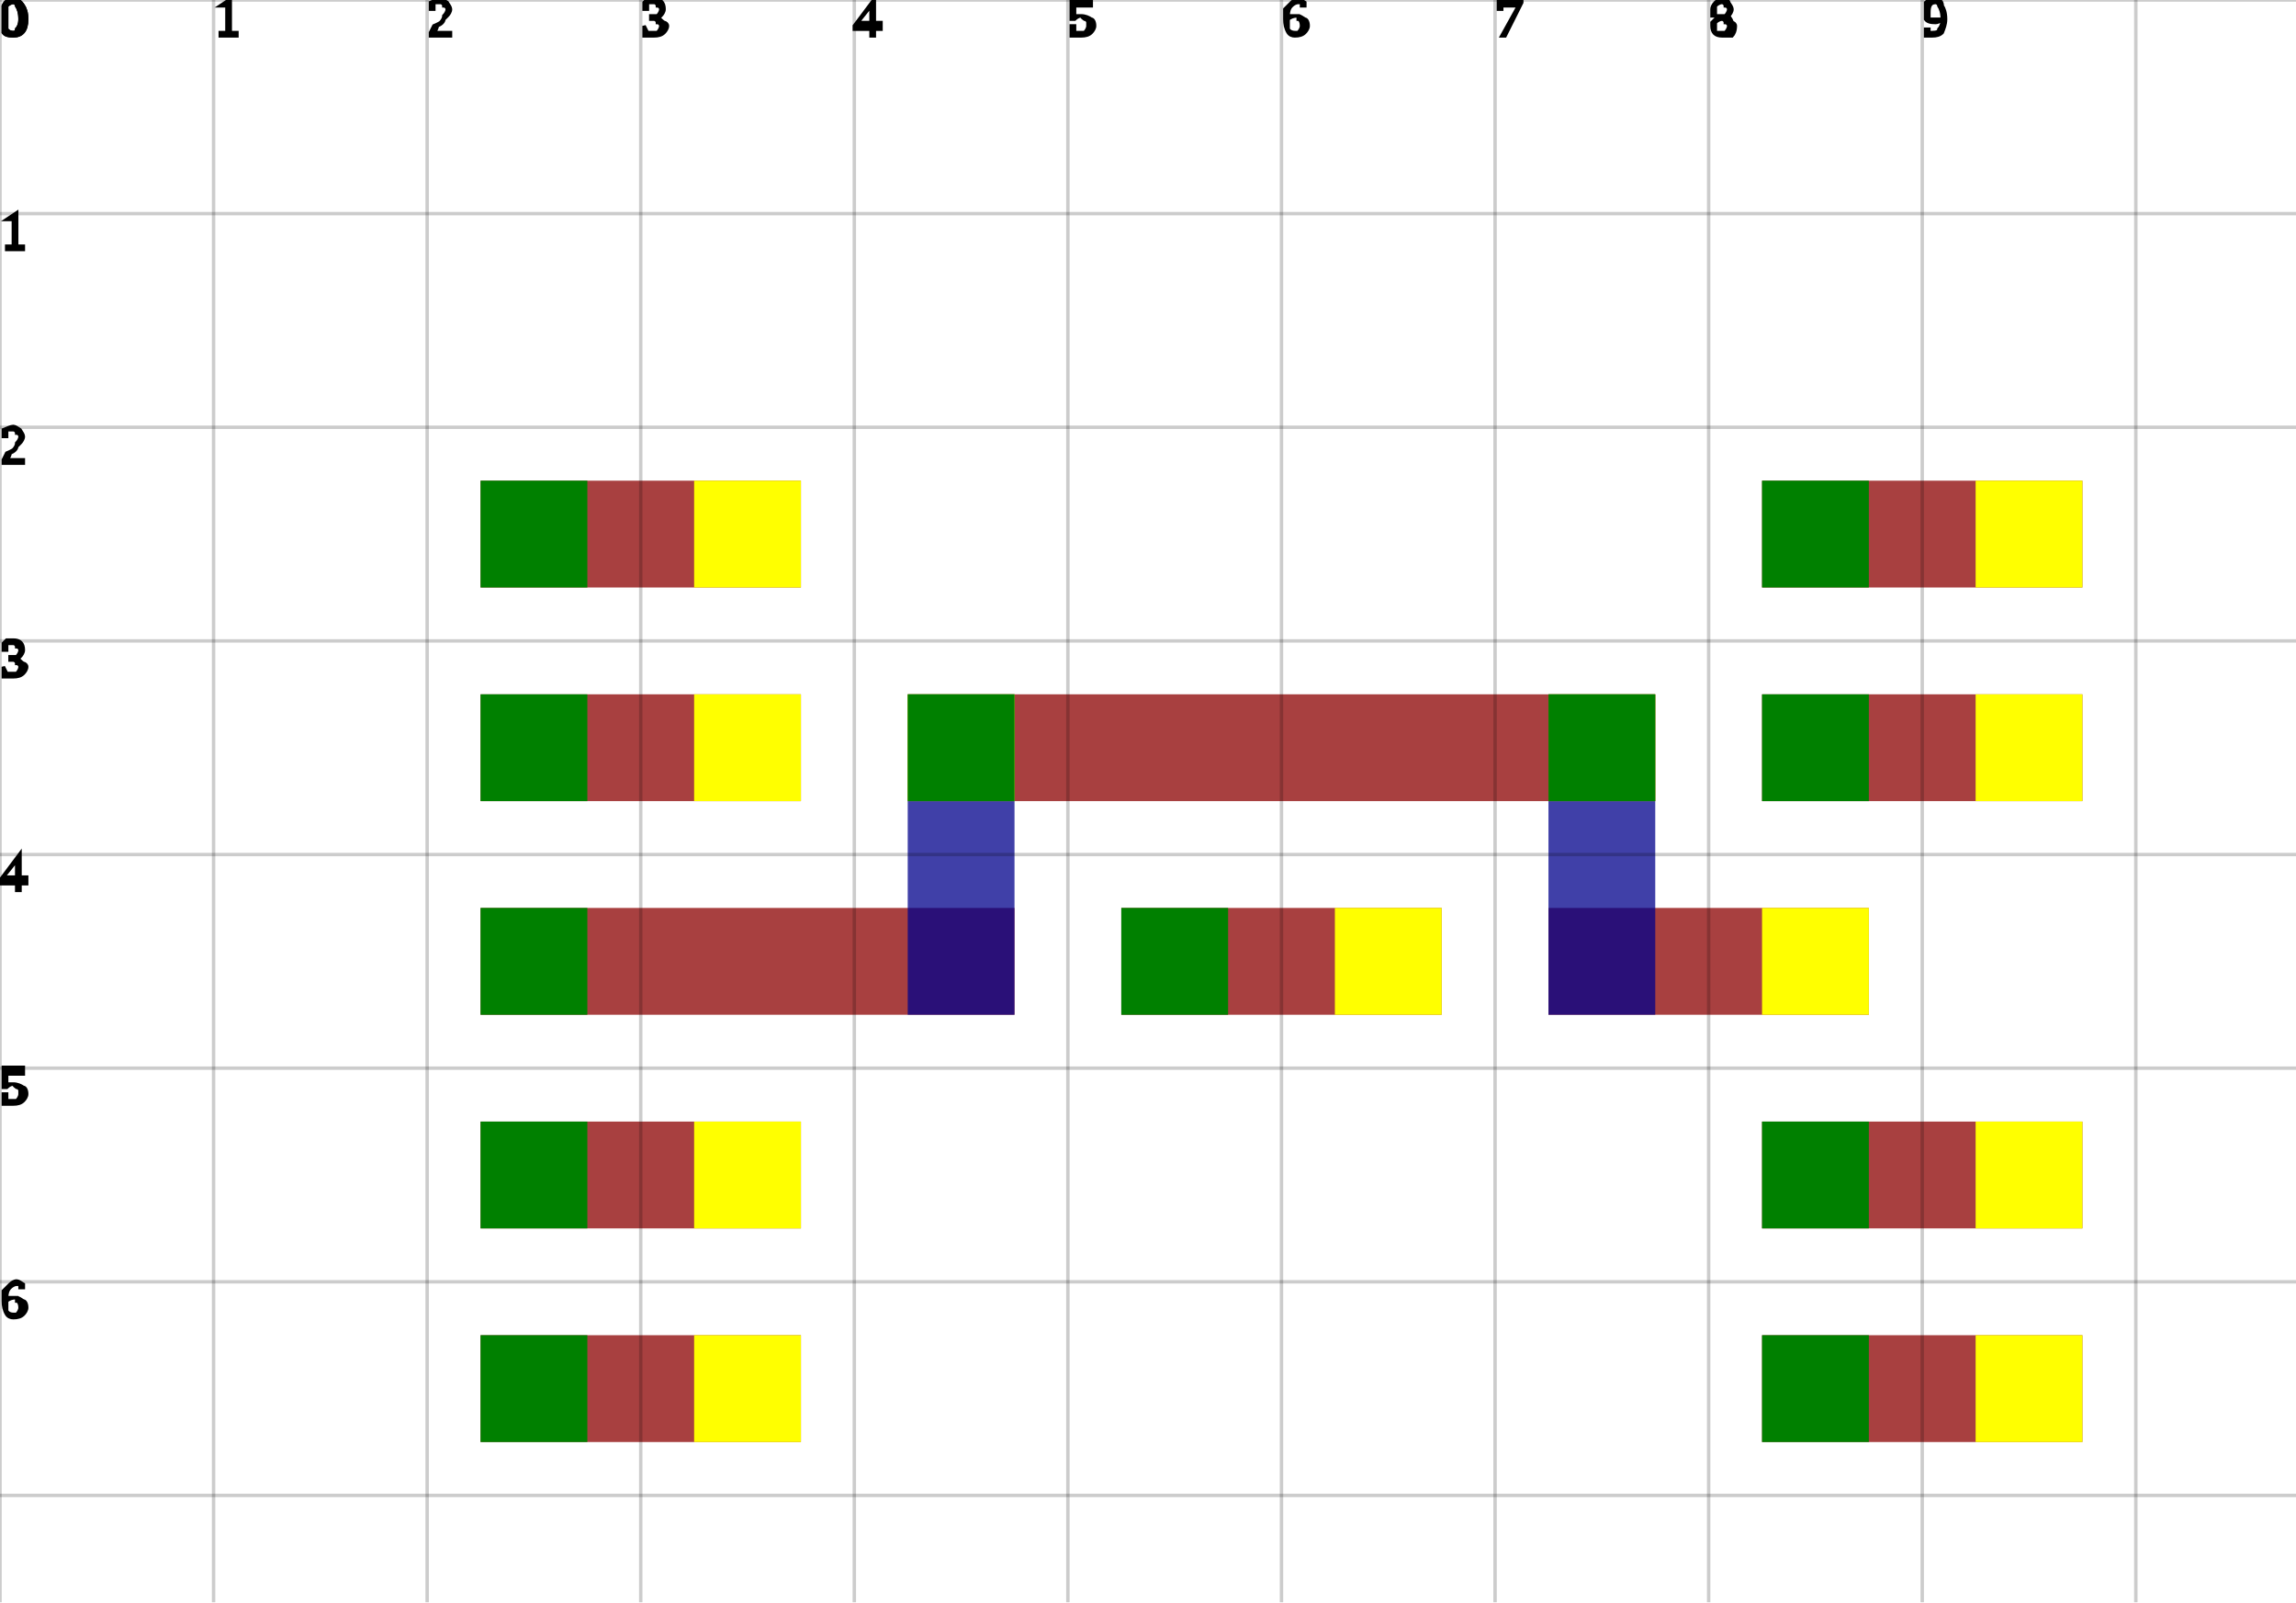
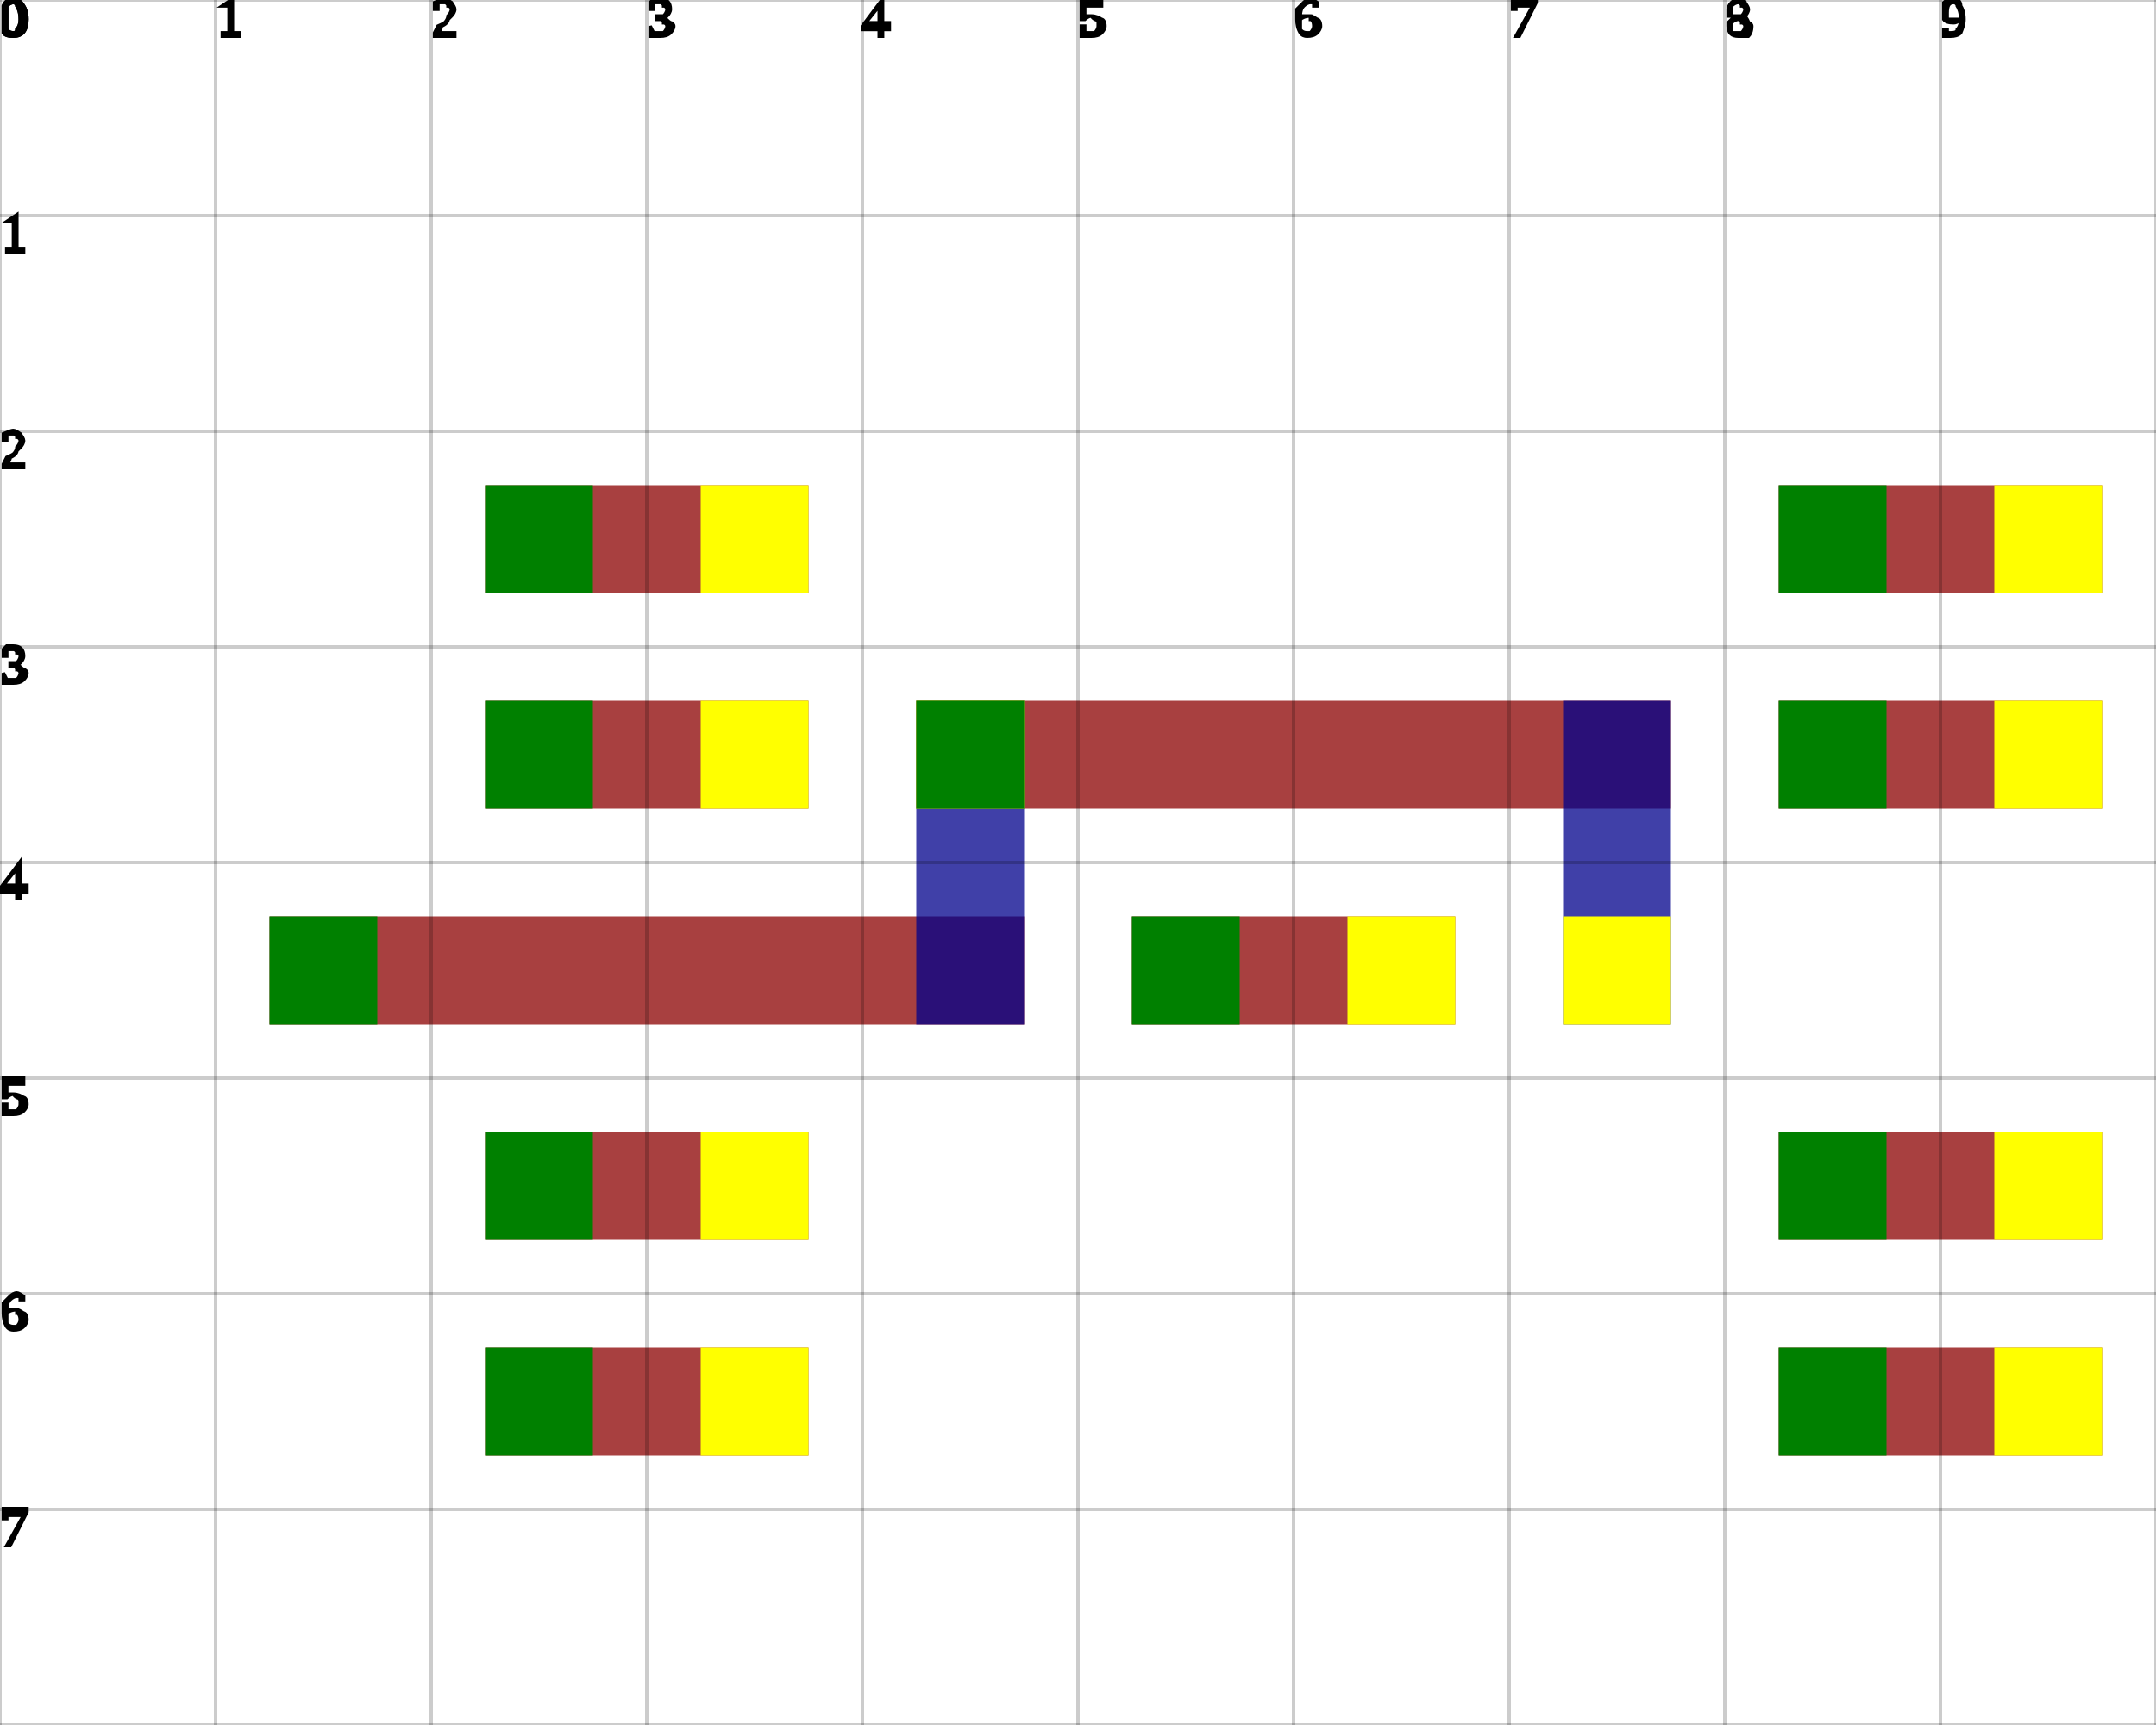
- <svg xmlns="http://www.w3.org/2000/svg" height="100%" viewBox="0 0 10.75 7.5" width="100%" background-color="none">
+ <svg xmlns="http://www.w3.org/2000/svg" height="100%" viewBox="0 0 10 8" width="100%" background-color="none">
  <line opacity="0.75" stroke="darkRed" stroke-width="0.5" x1="2.25" x2="3.75" y1="2.5" y2="2.5" />
  <line opacity="0.75" stroke="darkRed" stroke-width="0.5" x1="2.25" x2="3.75" y1="3.5" y2="3.5" />
  <line opacity="0.75" stroke="darkRed" stroke-width="0.5" x1="8.25" x2="9.75" y1="2.5" y2="2.5" />
  <line opacity="0.75" stroke="darkRed" stroke-width="0.5" x1="8.25" x2="9.75" y1="3.5" y2="3.5" />
  <line opacity="0.75" stroke="darkRed" stroke-width="0.5" x1="5.25" x2="6.75" y1="4.5" y2="4.5" />
  <line opacity="0.75" stroke="darkRed" stroke-width="0.5" x1="2.25" x2="3.75" y1="5.5" y2="5.5" />
  <line opacity="0.75" stroke="darkRed" stroke-width="0.5" x1="2.25" x2="3.75" y1="6.5" y2="6.5" />
  <line opacity="0.75" stroke="darkRed" stroke-width="0.5" x1="8.25" x2="9.75" y1="5.5" y2="5.5" />
  <line opacity="0.75" stroke="darkRed" stroke-width="0.5" x1="8.25" x2="9.75" y1="6.5" y2="6.5" />
-   <line opacity="0.75" stroke="darkRed" stroke-width="0.5" x1="2.25" x2="4.75" y1="4.5" y2="4.5" />
+   <line opacity="0.75" stroke="darkRed" stroke-width="0.5" x1="1.25" x2="4.75" y1="4.5" y2="4.5" />
  <line opacity="0.75" stroke="darkRed" stroke-width="0.5" x1="4.25" x2="7.75" y1="3.5" y2="3.5" />
-   <line opacity="0.75" stroke="darkRed" stroke-width="0.5" x1="7.25" x2="8.75" y1="4.5" y2="4.5" />
  <line opacity="0.75" stroke="darkBlue" stroke-width="0.5" x1="4.5" x2="4.5" y1="3.25" y2="4.75" />
  <line opacity="0.75" stroke="darkBlue" stroke-width="0.5" x1="7.5" x2="7.5" y1="3.25" y2="4.75" />
  <rect fill="green" height="0.5" opacity="1" stroke-width="0.5" width="0.5" x="2.25" y="2.25" />
  <rect fill="yellow" height="0.5" opacity="1" stroke-width="0.5" width="0.5" x="3.25" y="2.25" />
  <rect fill="green" height="0.5" opacity="1" stroke-width="0.5" width="0.5" x="2.25" y="3.25" />
  <rect fill="yellow" height="0.5" opacity="1" stroke-width="0.5" width="0.5" x="3.25" y="3.25" />
  <rect fill="green" height="0.5" opacity="1" stroke-width="0.5" width="0.5" x="8.25" y="2.25" />
  <rect fill="yellow" height="0.5" opacity="1" stroke-width="0.5" width="0.5" x="9.25" y="2.25" />
  <rect fill="green" height="0.5" opacity="1" stroke-width="0.5" width="0.5" x="8.25" y="3.25" />
  <rect fill="yellow" height="0.5" opacity="1" stroke-width="0.5" width="0.5" x="9.25" y="3.25" />
  <rect fill="green" height="0.5" opacity="1" stroke-width="0.5" width="0.5" x="5.25" y="4.25" />
  <rect fill="yellow" height="0.5" opacity="1" stroke-width="0.5" width="0.5" x="6.25" y="4.25" />
  <rect fill="green" height="0.5" opacity="1" stroke-width="0.5" width="0.5" x="2.25" y="5.25" />
  <rect fill="yellow" height="0.5" opacity="1" stroke-width="0.5" width="0.5" x="3.25" y="5.25" />
  <rect fill="green" height="0.5" opacity="1" stroke-width="0.5" width="0.5" x="2.25" y="6.25" />
  <rect fill="yellow" height="0.5" opacity="1" stroke-width="0.5" width="0.5" x="3.25" y="6.25" />
  <rect fill="green" height="0.5" opacity="1" stroke-width="0.5" width="0.5" x="8.25" y="5.25" />
  <rect fill="yellow" height="0.5" opacity="1" stroke-width="0.5" width="0.5" x="9.25" y="5.25" />
  <rect fill="green" height="0.5" opacity="1" stroke-width="0.5" width="0.5" x="8.25" y="6.25" />
  <rect fill="yellow" height="0.5" opacity="1" stroke-width="0.5" width="0.5" x="9.25" y="6.25" />
-   <rect fill="green" height="0.5" opacity="1" stroke-width="0.5" width="0.5" x="2.25" y="4.25" />
+   <rect fill="green" height="0.5" opacity="1" stroke-width="0.5" width="0.5" x="1.25" y="4.25" />
  <rect fill="yellow" height="0.5" opacity="1" stroke-width="0.5" width="0.5" x="4.25" y="3.25" />
  <rect fill="green" height="0.5" opacity="1" stroke-width="0.5" width="0.5" x="4.25" y="3.25" />
-   <rect fill="yellow" height="0.5" opacity="1" stroke-width="0.5" width="0.5" x="7.25" y="3.25" />
-   <rect fill="green" height="0.5" opacity="1" stroke-width="0.5" width="0.5" x="7.25" y="3.25" />
-   <rect fill="yellow" height="0.5" opacity="1" stroke-width="0.5" width="0.5" x="8.25" y="4.25" />
-   <line dominant-baseline="hanging" font-size="0.25" opacity="0.2" stroke="black" stroke-width="0.016" text-anchor="start" x1="0" x2="0" y1="0" y2="7.5" />
+   <rect fill="yellow" height="0.5" opacity="1" stroke-width="0.5" width="0.5" x="7.25" y="4.25" />
+   <line dominant-baseline="hanging" font-size="0.25" opacity="0.2" stroke="black" stroke-width="0.016" text-anchor="start" x1="0" x2="0" y1="0" y2="8" />
  <text dominant-baseline="hanging" fill="black" font-size="0.25" opacity="1" stroke="black" stroke-width="0.016" text-anchor="start" x="0" y="0">0</text>
-   <line dominant-baseline="hanging" font-size="0.25" opacity="0.2" stroke="black" stroke-width="0.016" text-anchor="start" x1="1" x2="1" y1="0" y2="7.5" />
+   <line dominant-baseline="hanging" font-size="0.25" opacity="0.2" stroke="black" stroke-width="0.016" text-anchor="start" x1="1" x2="1" y1="0" y2="8" />
  <text dominant-baseline="hanging" fill="black" font-size="0.25" opacity="1" stroke="black" stroke-width="0.016" text-anchor="start" x="1" y="0">1</text>
-   <line dominant-baseline="hanging" font-size="0.25" opacity="0.2" stroke="black" stroke-width="0.016" text-anchor="start" x1="2" x2="2" y1="0" y2="7.5" />
+   <line dominant-baseline="hanging" font-size="0.25" opacity="0.2" stroke="black" stroke-width="0.016" text-anchor="start" x1="2" x2="2" y1="0" y2="8" />
  <text dominant-baseline="hanging" fill="black" font-size="0.25" opacity="1" stroke="black" stroke-width="0.016" text-anchor="start" x="2" y="0">2</text>
-   <line dominant-baseline="hanging" font-size="0.25" opacity="0.2" stroke="black" stroke-width="0.016" text-anchor="start" x1="3" x2="3" y1="0" y2="7.5" />
+   <line dominant-baseline="hanging" font-size="0.25" opacity="0.2" stroke="black" stroke-width="0.016" text-anchor="start" x1="3" x2="3" y1="0" y2="8" />
  <text dominant-baseline="hanging" fill="black" font-size="0.25" opacity="1" stroke="black" stroke-width="0.016" text-anchor="start" x="3" y="0">3</text>
-   <line dominant-baseline="hanging" font-size="0.25" opacity="0.2" stroke="black" stroke-width="0.016" text-anchor="start" x1="4" x2="4" y1="0" y2="7.5" />
+   <line dominant-baseline="hanging" font-size="0.25" opacity="0.2" stroke="black" stroke-width="0.016" text-anchor="start" x1="4" x2="4" y1="0" y2="8" />
  <text dominant-baseline="hanging" fill="black" font-size="0.25" opacity="1" stroke="black" stroke-width="0.016" text-anchor="start" x="4" y="0">4</text>
-   <line dominant-baseline="hanging" font-size="0.25" opacity="0.2" stroke="black" stroke-width="0.016" text-anchor="start" x1="5" x2="5" y1="0" y2="7.5" />
+   <line dominant-baseline="hanging" font-size="0.25" opacity="0.2" stroke="black" stroke-width="0.016" text-anchor="start" x1="5" x2="5" y1="0" y2="8" />
  <text dominant-baseline="hanging" fill="black" font-size="0.25" opacity="1" stroke="black" stroke-width="0.016" text-anchor="start" x="5" y="0">5</text>
-   <line dominant-baseline="hanging" font-size="0.25" opacity="0.2" stroke="black" stroke-width="0.016" text-anchor="start" x1="6" x2="6" y1="0" y2="7.5" />
+   <line dominant-baseline="hanging" font-size="0.25" opacity="0.2" stroke="black" stroke-width="0.016" text-anchor="start" x1="6" x2="6" y1="0" y2="8" />
  <text dominant-baseline="hanging" fill="black" font-size="0.25" opacity="1" stroke="black" stroke-width="0.016" text-anchor="start" x="6" y="0">6</text>
-   <line dominant-baseline="hanging" font-size="0.25" opacity="0.2" stroke="black" stroke-width="0.016" text-anchor="start" x1="7" x2="7" y1="0" y2="7.5" />
+   <line dominant-baseline="hanging" font-size="0.25" opacity="0.2" stroke="black" stroke-width="0.016" text-anchor="start" x1="7" x2="7" y1="0" y2="8" />
  <text dominant-baseline="hanging" fill="black" font-size="0.25" opacity="1" stroke="black" stroke-width="0.016" text-anchor="start" x="7" y="0">7</text>
-   <line dominant-baseline="hanging" font-size="0.25" opacity="0.2" stroke="black" stroke-width="0.016" text-anchor="start" x1="8" x2="8" y1="0" y2="7.5" />
+   <line dominant-baseline="hanging" font-size="0.25" opacity="0.2" stroke="black" stroke-width="0.016" text-anchor="start" x1="8" x2="8" y1="0" y2="8" />
  <text dominant-baseline="hanging" fill="black" font-size="0.25" opacity="1" stroke="black" stroke-width="0.016" text-anchor="start" x="8" y="0">8</text>
-   <line dominant-baseline="hanging" font-size="0.25" opacity="0.2" stroke="black" stroke-width="0.016" text-anchor="start" x1="9" x2="9" y1="0" y2="7.5" />
+   <line dominant-baseline="hanging" font-size="0.25" opacity="0.2" stroke="black" stroke-width="0.016" text-anchor="start" x1="9" x2="9" y1="0" y2="8" />
  <text dominant-baseline="hanging" fill="black" font-size="0.25" opacity="1" stroke="black" stroke-width="0.016" text-anchor="start" x="9" y="0">9</text>
-   <line dominant-baseline="hanging" font-size="0.25" opacity="0.2" stroke="black" stroke-width="0.016" text-anchor="start" x1="10" x2="10" y1="0" y2="7.5" />
-   <line dominant-baseline="hanging" font-size="0.25" opacity="0.2" stroke="black" stroke-width="0.016" text-anchor="start" x1="0" x2="10.75" y1="0" y2="0" />
+   <line dominant-baseline="hanging" font-size="0.25" opacity="0.2" stroke="black" stroke-width="0.016" text-anchor="start" x1="10" x2="10" y1="0" y2="8" />
+   <line dominant-baseline="hanging" font-size="0.25" opacity="0.2" stroke="black" stroke-width="0.016" text-anchor="start" x1="0" x2="10" y1="0" y2="0" />
  <text dominant-baseline="hanging" fill="black" font-size="0.25" opacity="1" stroke="black" stroke-width="0.016" text-anchor="start" x="0" y="0">0</text>
-   <line dominant-baseline="hanging" font-size="0.25" opacity="0.2" stroke="black" stroke-width="0.016" text-anchor="start" x1="0" x2="10.75" y1="1" y2="1" />
+   <line dominant-baseline="hanging" font-size="0.25" opacity="0.2" stroke="black" stroke-width="0.016" text-anchor="start" x1="0" x2="10" y1="1" y2="1" />
  <text dominant-baseline="hanging" fill="black" font-size="0.25" opacity="1" stroke="black" stroke-width="0.016" text-anchor="start" x="0" y="1">1</text>
-   <line dominant-baseline="hanging" font-size="0.25" opacity="0.2" stroke="black" stroke-width="0.016" text-anchor="start" x1="0" x2="10.75" y1="2" y2="2" />
+   <line dominant-baseline="hanging" font-size="0.25" opacity="0.2" stroke="black" stroke-width="0.016" text-anchor="start" x1="0" x2="10" y1="2" y2="2" />
  <text dominant-baseline="hanging" fill="black" font-size="0.25" opacity="1" stroke="black" stroke-width="0.016" text-anchor="start" x="0" y="2">2</text>
-   <line dominant-baseline="hanging" font-size="0.25" opacity="0.2" stroke="black" stroke-width="0.016" text-anchor="start" x1="0" x2="10.75" y1="3" y2="3" />
+   <line dominant-baseline="hanging" font-size="0.25" opacity="0.2" stroke="black" stroke-width="0.016" text-anchor="start" x1="0" x2="10" y1="3" y2="3" />
  <text dominant-baseline="hanging" fill="black" font-size="0.25" opacity="1" stroke="black" stroke-width="0.016" text-anchor="start" x="0" y="3">3</text>
-   <line dominant-baseline="hanging" font-size="0.25" opacity="0.2" stroke="black" stroke-width="0.016" text-anchor="start" x1="0" x2="10.75" y1="4" y2="4" />
+   <line dominant-baseline="hanging" font-size="0.25" opacity="0.2" stroke="black" stroke-width="0.016" text-anchor="start" x1="0" x2="10" y1="4" y2="4" />
  <text dominant-baseline="hanging" fill="black" font-size="0.25" opacity="1" stroke="black" stroke-width="0.016" text-anchor="start" x="0" y="4">4</text>
-   <line dominant-baseline="hanging" font-size="0.25" opacity="0.2" stroke="black" stroke-width="0.016" text-anchor="start" x1="0" x2="10.75" y1="5" y2="5" />
+   <line dominant-baseline="hanging" font-size="0.25" opacity="0.2" stroke="black" stroke-width="0.016" text-anchor="start" x1="0" x2="10" y1="5" y2="5" />
  <text dominant-baseline="hanging" fill="black" font-size="0.25" opacity="1" stroke="black" stroke-width="0.016" text-anchor="start" x="0" y="5">5</text>
-   <line dominant-baseline="hanging" font-size="0.25" opacity="0.2" stroke="black" stroke-width="0.016" text-anchor="start" x1="0" x2="10.75" y1="6" y2="6" />
+   <line dominant-baseline="hanging" font-size="0.25" opacity="0.2" stroke="black" stroke-width="0.016" text-anchor="start" x1="0" x2="10" y1="6" y2="6" />
  <text dominant-baseline="hanging" fill="black" font-size="0.25" opacity="1" stroke="black" stroke-width="0.016" text-anchor="start" x="0" y="6">6</text>
-   <line dominant-baseline="hanging" font-size="0.25" opacity="0.2" stroke="black" stroke-width="0.016" text-anchor="start" x1="0" x2="10.75" y1="7" y2="7" />
+   <line dominant-baseline="hanging" font-size="0.25" opacity="0.2" stroke="black" stroke-width="0.016" text-anchor="start" x1="0" x2="10" y1="7" y2="7" />
+   <text dominant-baseline="hanging" fill="black" font-size="0.25" opacity="1" stroke="black" stroke-width="0.016" text-anchor="start" x="0" y="7">7</text>
+   <line dominant-baseline="hanging" font-size="0.25" opacity="0.2" stroke="black" stroke-width="0.016" text-anchor="start" x1="0" x2="10" y1="8" y2="8" />
</svg>
